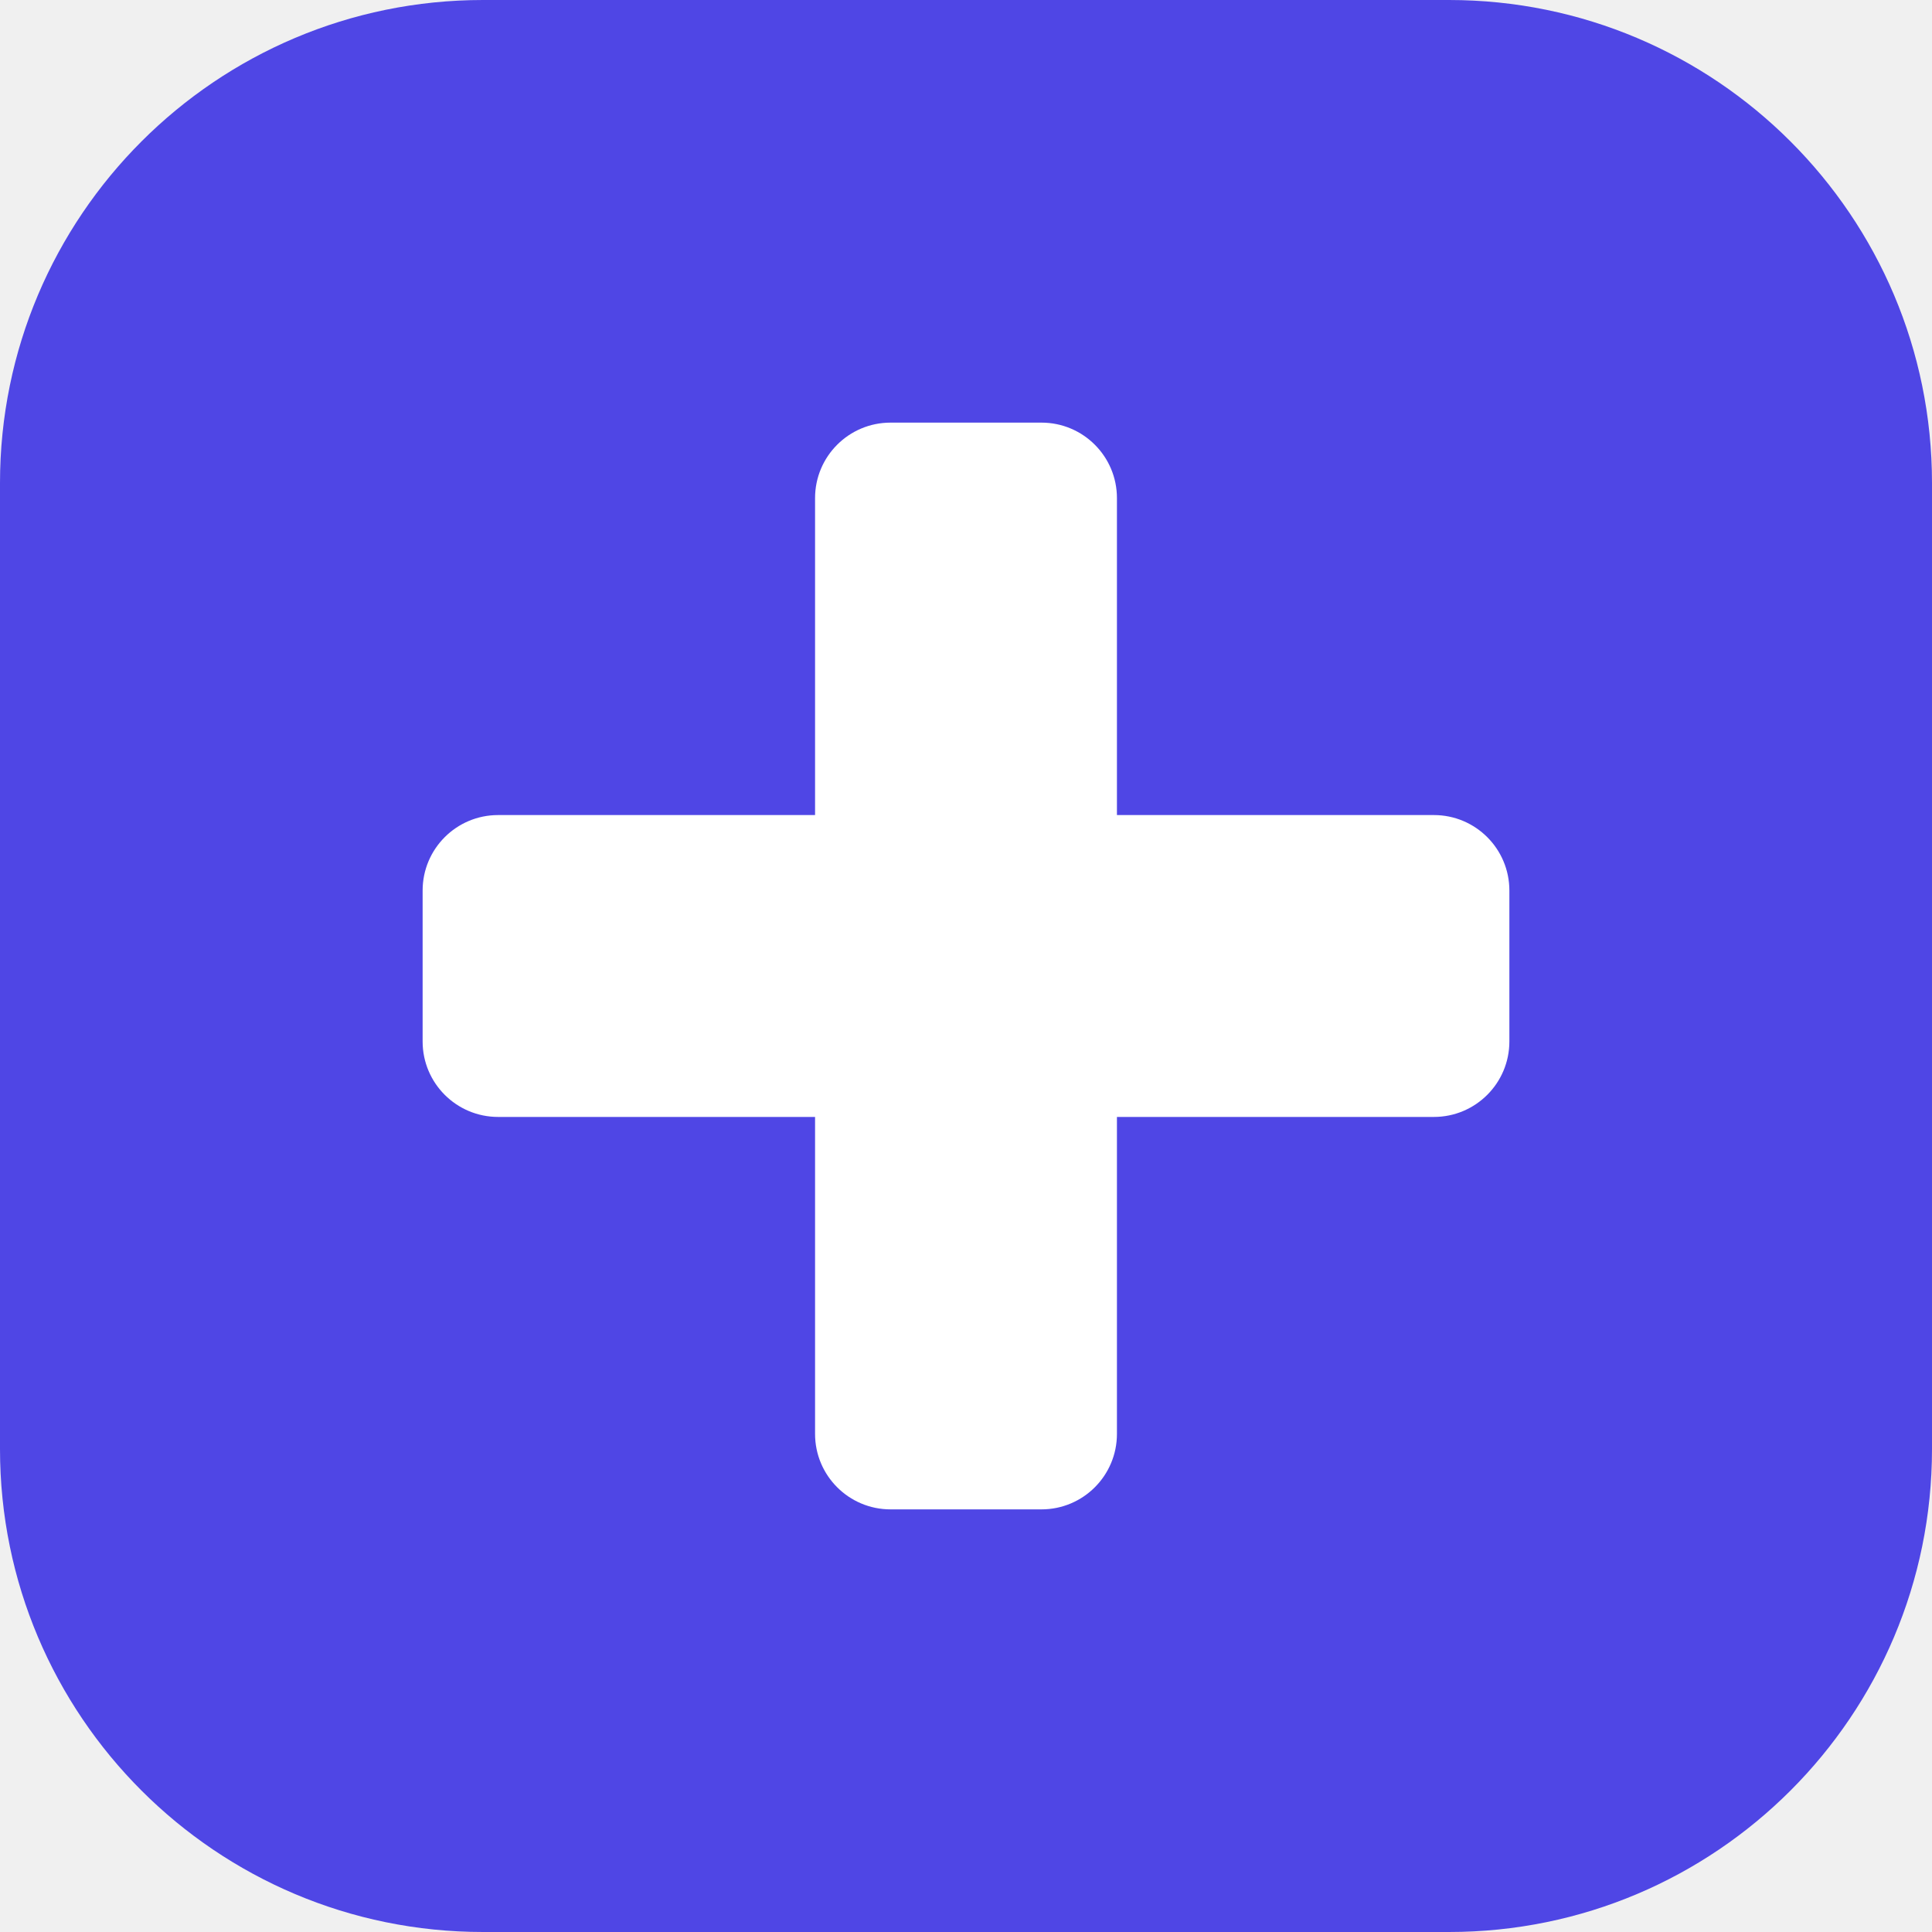
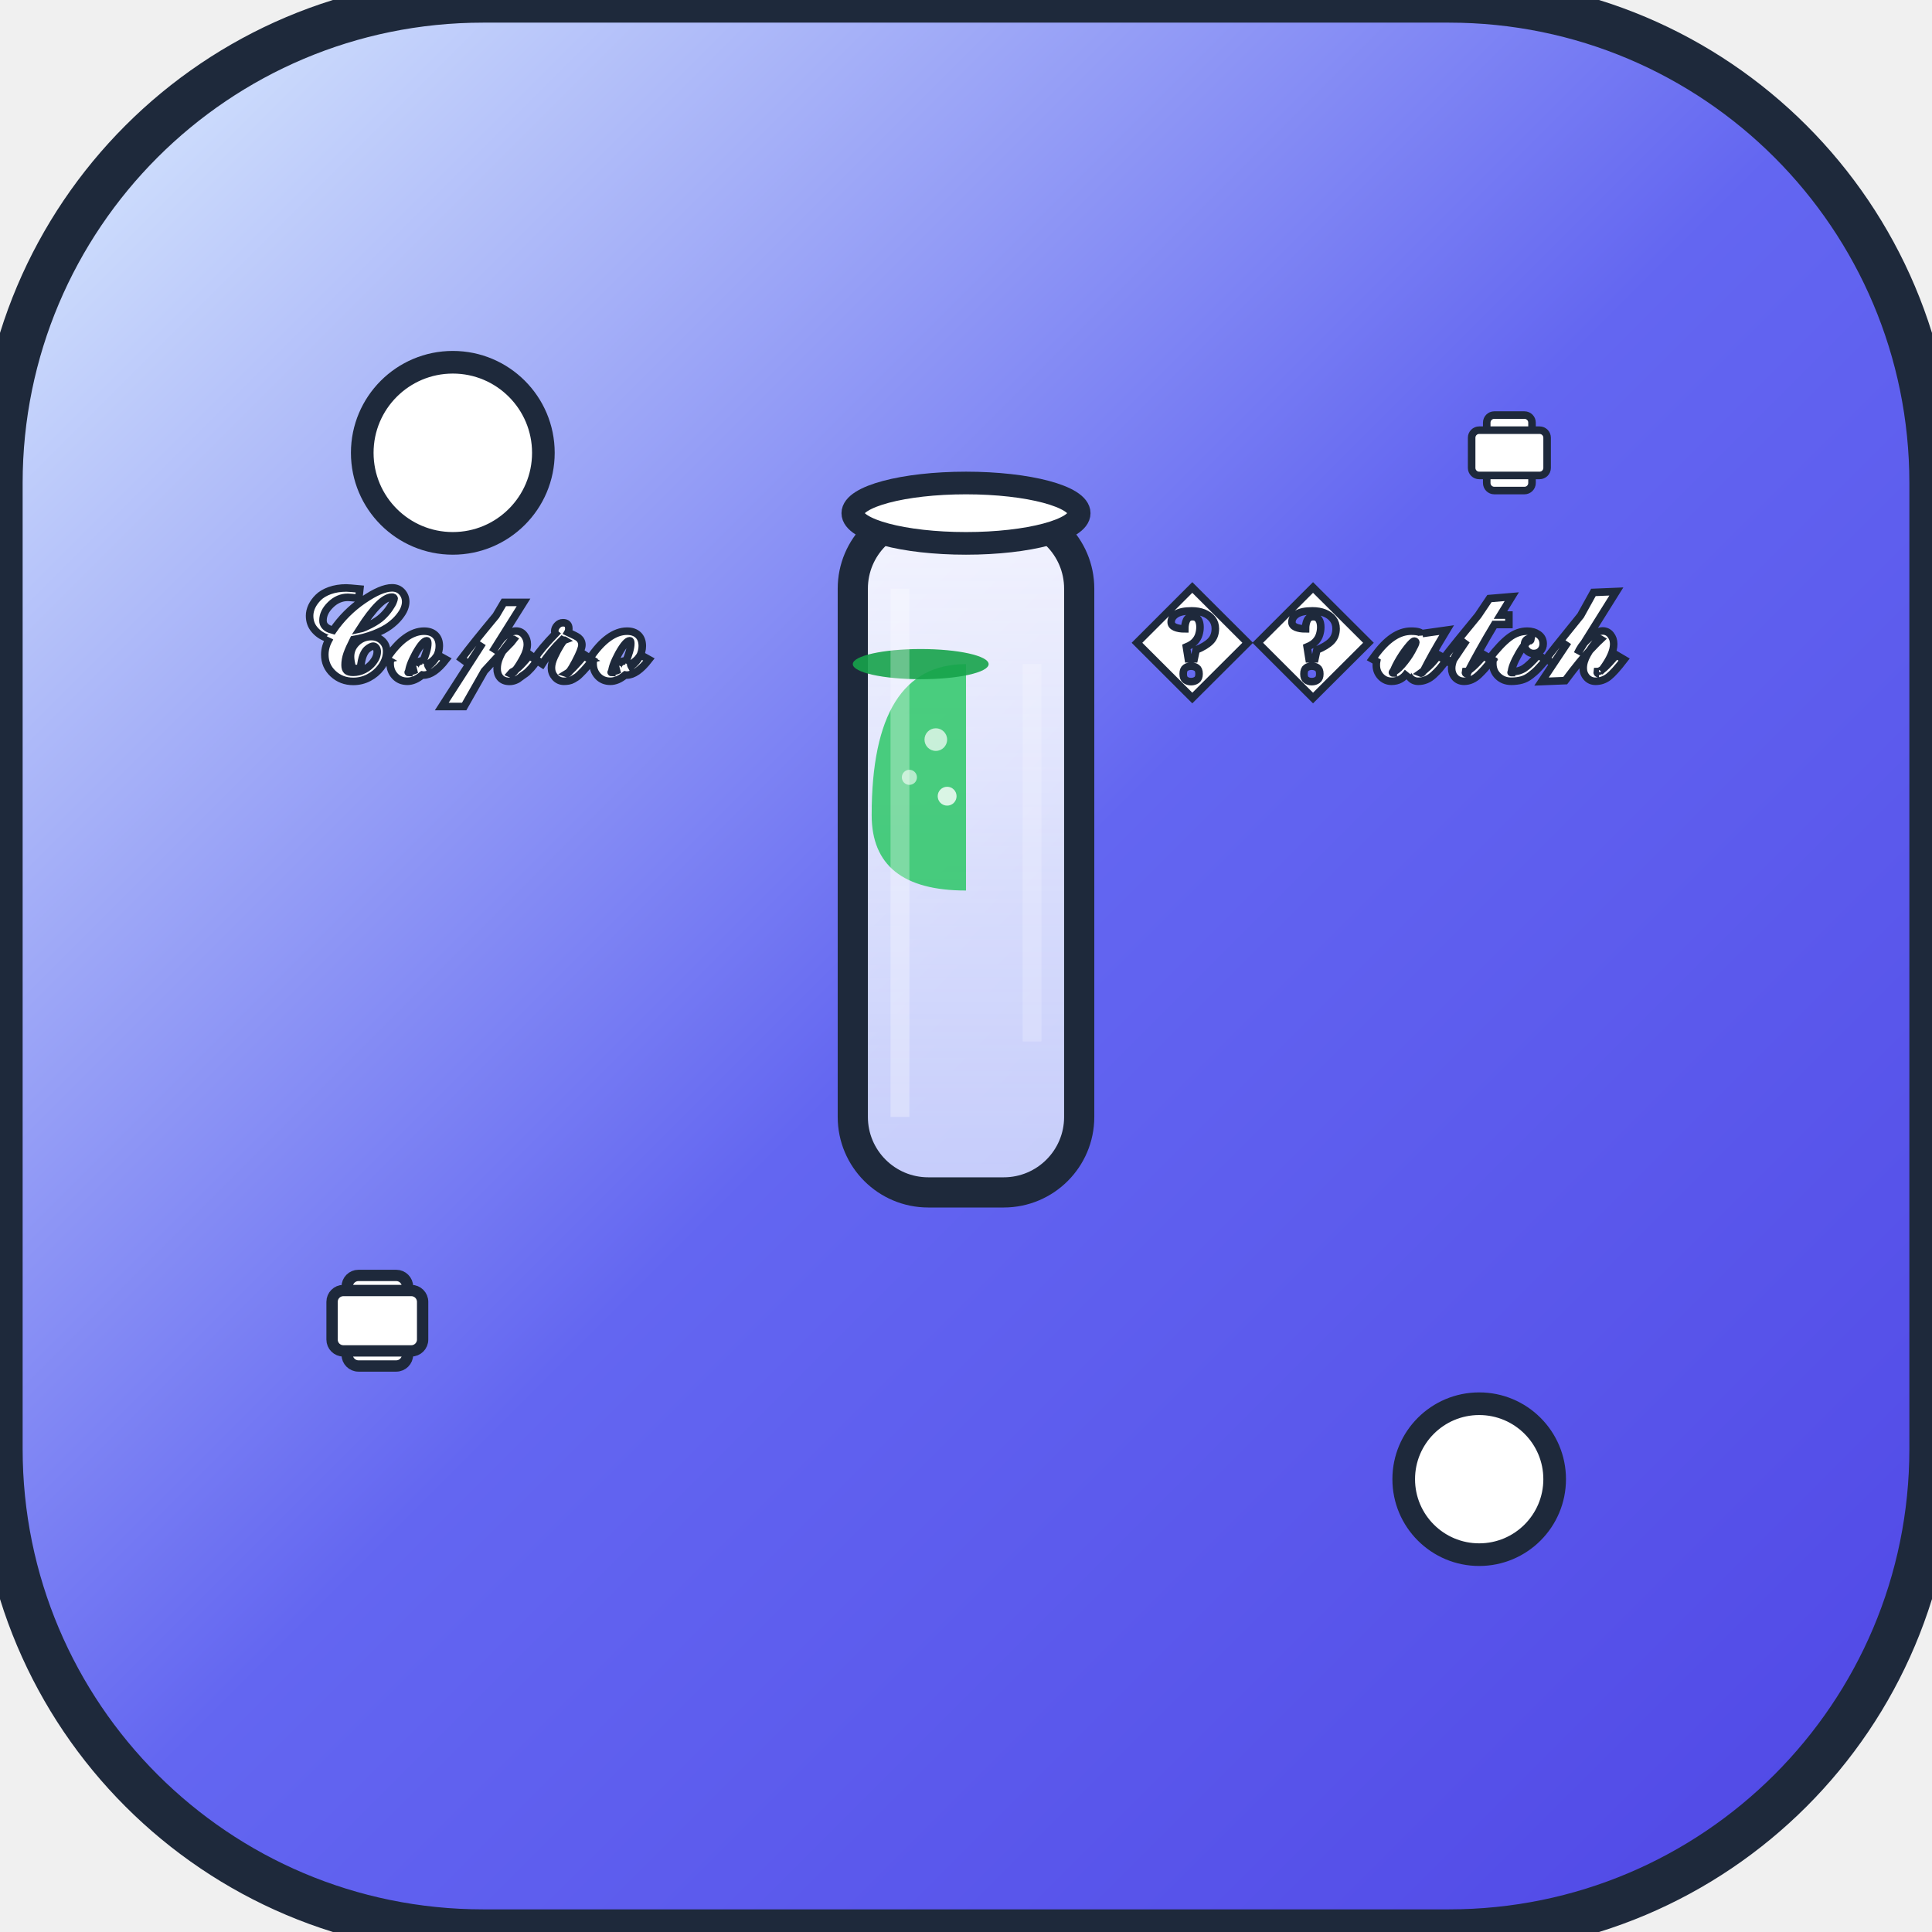
<svg xmlns="http://www.w3.org/2000/svg" viewBox="0 0 512 512">
-   <rect width="512" height="512" rx="128" fill="#4f46e5" />
-   <rect x="216" y="112" width="80" height="288" rx="20" fill="#ffffff" />
-   <rect x="112" y="216" width="288" height="80" rx="20" fill="#ffffff" />
+   <defs>
+     <linearGradient id="coproGradient" x1="0%" y1="0%" x2="100%" y2="100%">
+       <stop offset="0%" style="stop-color:#e0f2fe;stop-opacity:1" />
+       <stop offset="50%" style="stop-color:#6366f1;stop-opacity:1" />
+       <stop offset="100%" style="stop-color:#4f46e5;stop-opacity:1" />
+     </linearGradient>
+     <linearGradient id="tubeGradient" x1="0%" y1="0%" x2="0%" y2="100%">
+       <stop offset="0%" style="stop-color:#ffffff;stop-opacity:0.9" />
+       <stop offset="100%" style="stop-color:#f0f9ff;stop-opacity:0.7" />
+     </linearGradient>
+   </defs>
+   <rect width="512" height="512" rx="128" fill="url(#coproGradient)" stroke="#1e293b" stroke-width="12" />
+   <g transform="translate(256, 256)">
+     <rect x="-30" y="-120" width="60" height="180" rx="20" fill="url(#tubeGradient)" stroke="#1e293b" stroke-width="8" />
+     <ellipse cx="0" cy="-120" rx="30" ry="8" fill="#ffffff" stroke="#1e293b" stroke-width="6" />
+     <g>
+       <path d="M -25 -40 Q -25 -80 0 -80 L 0 -20 Q -25 -20 -25 -40 Z" fill="#22c55e" opacity="0.8" />
+       <ellipse cx="-12" cy="-80" rx="18" ry="4" fill="#16a34a" opacity="0.9" />
+       <circle cx="-8" cy="-60" r="3" fill="#ffffff" opacity="0.7" />
+       <circle cx="-15" cy="-50" r="2" fill="#ffffff" opacity="0.6" />
+       <circle cx="-5" cy="-45" r="2.5" fill="#ffffff" opacity="0.8" />
+     </g>
+     <path d="M -20 -100 L -15 -100 L -15 40 L -20 40 Z" fill="#ffffff" opacity="0.3" />
+     <path d="M 15 -80 L 20 -80 L 20 20 L 15 20 Z" fill="#ffffff" opacity="0.2" />
+   </g>
+   <text x="80" y="180" font-family="serif" font-size="32" font-weight="800" fill="#ffffff" stroke="#1e293b" stroke-width="2">𝓒𝓸𝓹𝓻𝓸</text>
+   <text x="300" y="180" font-family="serif" font-size="32" font-weight="800" fill="#ffffff" stroke="#1e293b" stroke-width="2">��𝓪𝓽𝓬𝓱</text>
+   <circle cx="120" cy="120" r="24" fill="#ffffff" stroke="#1e293b" stroke-width="6" />
+   <circle cx="392" cy="392" r="20" fill="#ffffff" stroke="#1e293b" stroke-width="6" />
+   <g transform="translate(100, 350)">
+     <rect x="-8" y="-12" width="16" height="24" rx="3" fill="#ffffff" stroke="#1e293b" stroke-width="3" />
+     <rect x="-12" y="-8" width="24" height="16" rx="3" fill="#ffffff" stroke="#1e293b" stroke-width="3" />
+   </g>
+   <g transform="translate(400, 120)">
+     <rect x="-6" y="-10" width="12" height="20" rx="2" fill="#ffffff" stroke="#1e293b" stroke-width="2" />
+     <rect x="-10" y="-6" width="20" height="12" rx="2" fill="#ffffff" stroke="#1e293b" stroke-width="2" />
+   </g>
</svg>
